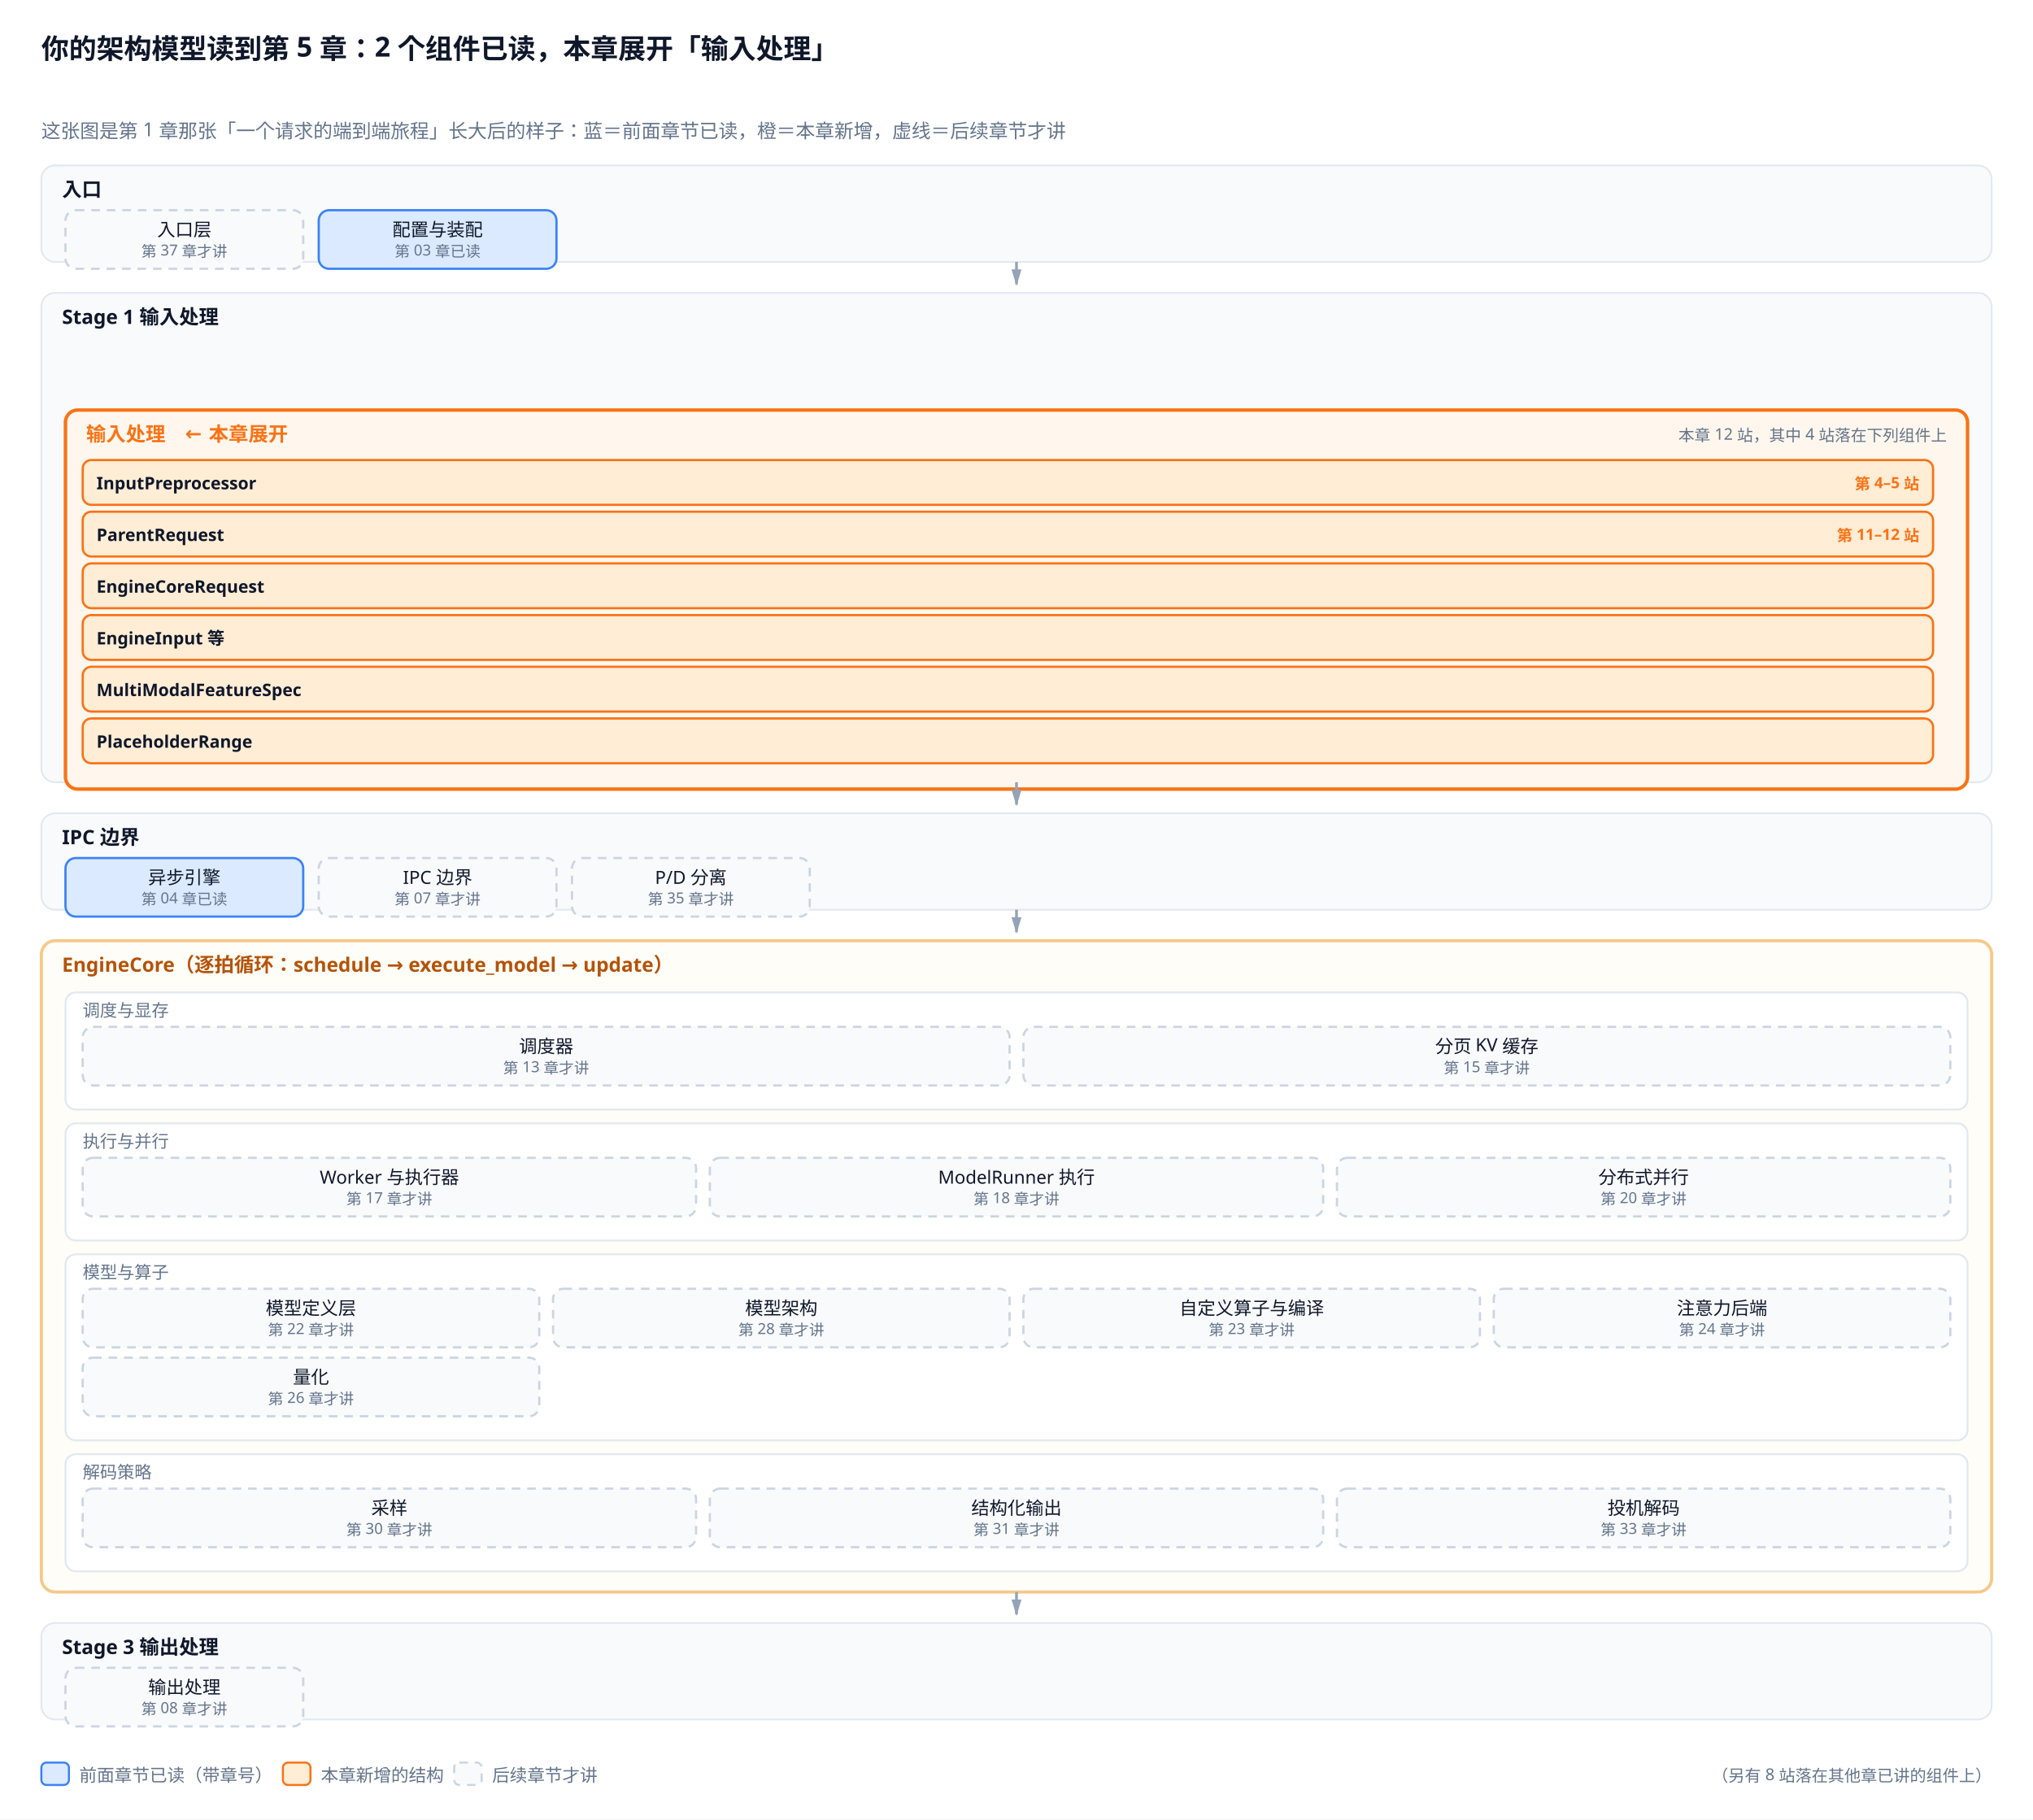
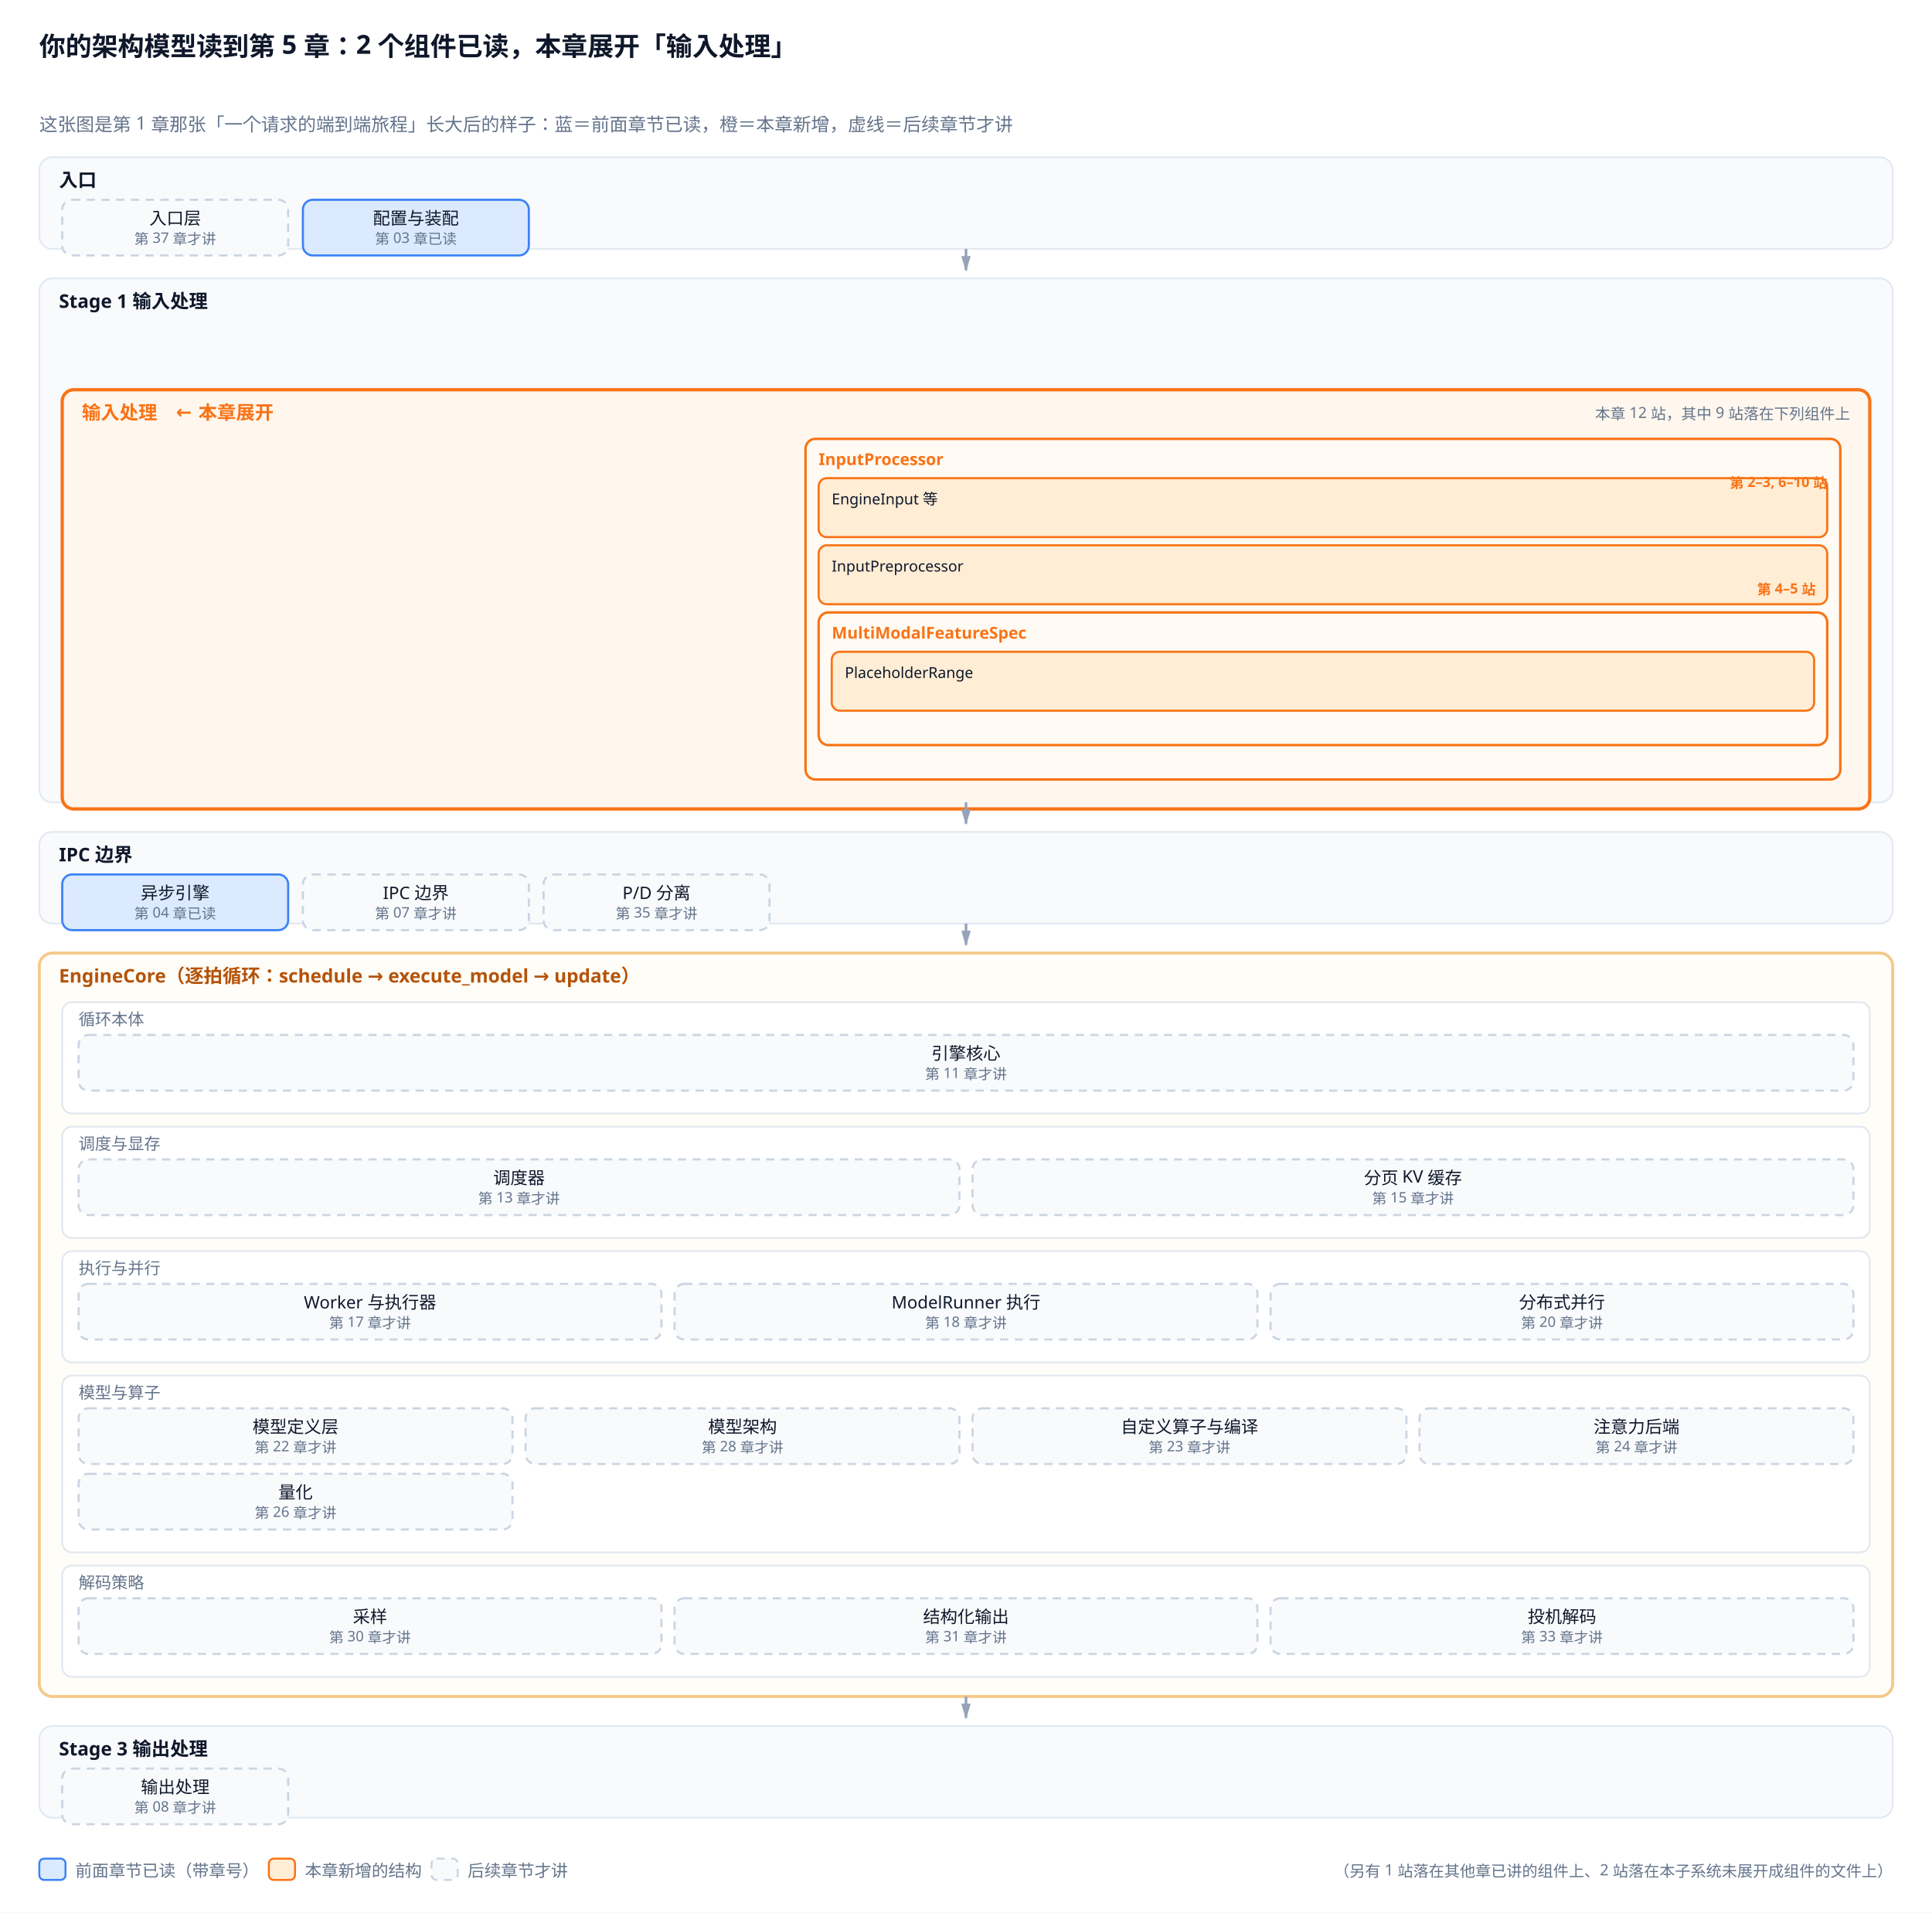
- <svg xmlns="http://www.w3.org/2000/svg" viewBox="0 0 1180 1056">
+ <svg xmlns="http://www.w3.org/2000/svg" viewBox="0 0 1180 1168">
  <defs>
    <marker id="a" viewBox="0 0 10 6" refX="9" refY="3" markerWidth="6" markerHeight="4" orient="auto">
      <path d="M0,0 L10,3 L0,6 Z" fill="#94a3b8" />
    </marker>
    <marker id="a2" viewBox="0 0 10 6" refX="9" refY="3" markerWidth="6" markerHeight="4" orient="auto">
      <path d="M0,0 L10,3 L0,6 Z" fill="#f97316" />
    </marker>
  </defs>
-   <rect width="1180" height="1056" fill="white" />
+   <rect width="1180" height="1168" fill="white" />
  <text x="24" y="34" font-family="sans-serif" font-size="16" fill="#0f172a" font-weight="bold">你的架构模型读到第 5 章：2 个组件已读，本章展开「输入处理」</text>
  <text x="24.0" y="80.0" font-family="sans-serif" font-size="11.2" fill="#64748b" text-anchor="start">这张图是第 1 章那张「一个请求的端到端旅程」长大后的样子：蓝＝前面章节已读，橙＝本章新增，虚线＝后续章节才讲</text>
  <rect x="24.0" y="96.0" width="1132.0" height="56.0" rx="8" fill="#f8fafc" stroke="#e2e8f0" stroke-width="1.0" />
  <text x="36.0" y="114.0" font-family="sans-serif" font-size="11.5" fill="#0f172a" text-anchor="start" font-weight="bold">入口</text>
  <rect x="38.0" y="122.0" width="138.0" height="34.0" rx="6" fill="#f8fafc" stroke="#cbd5e1" stroke-width="1.3" stroke-dasharray="5,4" />
  <text x="107.0" y="137.0" font-family="sans-serif" font-size="10.5" fill="#0f172a" text-anchor="middle">入口层</text>
  <text x="107.0" y="149.0" font-family="sans-serif" font-size="8.8" fill="#64748b" text-anchor="middle">第 37 章才讲</text>
  <rect x="185.0" y="122.0" width="138.0" height="34.0" rx="6" fill="#dbeafe" stroke="#3b82f6" stroke-width="1.3" />
  <text x="254.0" y="137.0" font-family="sans-serif" font-size="10.5" fill="#0f172a" text-anchor="middle">配置与装配</text>
  <text x="254.0" y="149.0" font-family="sans-serif" font-size="8.8" fill="#64748b" text-anchor="middle">第 03 章已读</text>
  <path d="M590.0,152.0 L590.0,165.0" stroke="#94a3b8" stroke-width="1.6" marker-end="url(#a)" />
-   <rect x="24.0" y="170.0" width="1132.0" height="284.0" rx="8" fill="#f8fafc" stroke="#e2e8f0" stroke-width="1.0" />
+   <rect x="24.0" y="170.0" width="1132.0" height="320.0" rx="8" fill="#f8fafc" stroke="#e2e8f0" stroke-width="1.0" />
  <text x="36.0" y="188.0" font-family="sans-serif" font-size="11.5" fill="#0f172a" text-anchor="start" font-weight="bold">Stage 1 输入处理</text>
-   <rect x="38.0" y="238.0" width="1104.0" height="220.0" rx="7" fill="#fff7ed" stroke="#f97316" stroke-width="2.0" />
+   <rect x="38.0" y="238.0" width="1104.0" height="256.0" rx="7" fill="#fff7ed" stroke="#f97316" stroke-width="2.0" />
  <text x="50.0" y="256.0" font-family="sans-serif" font-size="11.5" fill="#f97316" text-anchor="start" font-weight="bold">输入处理　← 本章展开</text>
-   <text x="1130.0" y="256.0" font-family="sans-serif" font-size="9.3" fill="#64748b" text-anchor="end">本章 12 站，其中 4 站落在下列组件上</text>
-   <rect x="48.0" y="267.0" width="1074.0" height="26.0" rx="5" fill="#ffedd5" stroke="#f97316" stroke-width="1.3" />
-   <text x="56.0" y="284.0" font-family="sans-serif" font-size="10" fill="#0f172a" text-anchor="start" font-weight="bold">InputPreprocessor</text>
-   <text x="1114.0" y="284.0" font-family="sans-serif" font-size="9" fill="#f97316" text-anchor="end" font-weight="bold">第 4–5 站</text>
-   <rect x="48.0" y="297.0" width="1074.0" height="26.0" rx="5" fill="#ffedd5" stroke="#f97316" stroke-width="1.3" />
-   <text x="56.0" y="314.0" font-family="sans-serif" font-size="10" fill="#0f172a" text-anchor="start" font-weight="bold">ParentRequest</text>
-   <text x="1114.0" y="314.0" font-family="sans-serif" font-size="9" fill="#f97316" text-anchor="end" font-weight="bold">第 11–12 站</text>
-   <rect x="48.0" y="327.0" width="1074.0" height="26.0" rx="5" fill="#ffedd5" stroke="#f97316" stroke-width="1.3" />
-   <text x="56.0" y="344.0" font-family="sans-serif" font-size="10" fill="#0f172a" text-anchor="start" font-weight="bold">EngineCoreRequest</text>
-   <rect x="48.0" y="357.0" width="1074.0" height="26.0" rx="5" fill="#ffedd5" stroke="#f97316" stroke-width="1.3" />
-   <text x="56.0" y="374.0" font-family="sans-serif" font-size="10" fill="#0f172a" text-anchor="start" font-weight="bold">EngineInput 等</text>
-   <rect x="48.0" y="387.0" width="1074.0" height="26.0" rx="5" fill="#ffedd5" stroke="#f97316" stroke-width="1.3" />
-   <text x="56.0" y="404.0" font-family="sans-serif" font-size="10" fill="#0f172a" text-anchor="start" font-weight="bold">MultiModalFeatureSpec</text>
-   <rect x="48.0" y="417.0" width="1074.0" height="26.0" rx="5" fill="#ffedd5" stroke="#f97316" stroke-width="1.3" />
-   <text x="56.0" y="434.0" font-family="sans-serif" font-size="10" fill="#0f172a" text-anchor="start" font-weight="bold">PlaceholderRange</text>
-   <path d="M590.0,454.0 L590.0,467.0" stroke="#94a3b8" stroke-width="1.6" marker-end="url(#a)" />
-   <rect x="24.0" y="472.0" width="1132.0" height="56.0" rx="8" fill="#f8fafc" stroke="#e2e8f0" stroke-width="1.0" />
-   <text x="36.0" y="490.0" font-family="sans-serif" font-size="11.5" fill="#0f172a" text-anchor="start" font-weight="bold">IPC 边界</text>
-   <rect x="38.0" y="498.0" width="138.0" height="34.0" rx="6" fill="#dbeafe" stroke="#3b82f6" stroke-width="1.3" />
-   <text x="107.0" y="513.0" font-family="sans-serif" font-size="10.5" fill="#0f172a" text-anchor="middle">异步引擎</text>
-   <text x="107.0" y="525.0" font-family="sans-serif" font-size="8.8" fill="#64748b" text-anchor="middle">第 04 章已读</text>
-   <rect x="185.0" y="498.0" width="138.0" height="34.0" rx="6" fill="#f8fafc" stroke="#cbd5e1" stroke-width="1.3" stroke-dasharray="5,4" />
-   <text x="254.0" y="513.0" font-family="sans-serif" font-size="10.5" fill="#0f172a" text-anchor="middle">IPC 边界</text>
-   <text x="254.0" y="525.0" font-family="sans-serif" font-size="8.8" fill="#64748b" text-anchor="middle">第 07 章才讲</text>
-   <rect x="332.0" y="498.0" width="138.0" height="34.0" rx="6" fill="#f8fafc" stroke="#cbd5e1" stroke-width="1.3" stroke-dasharray="5,4" />
-   <text x="401.0" y="513.0" font-family="sans-serif" font-size="10.5" fill="#0f172a" text-anchor="middle">P/D 分离</text>
-   <text x="401.0" y="525.0" font-family="sans-serif" font-size="8.8" fill="#64748b" text-anchor="middle">第 35 章才讲</text>
-   <path d="M590.0,528.0 L590.0,541.0" stroke="#94a3b8" stroke-width="1.6" marker-end="url(#a)" />
-   <rect x="24.0" y="546.0" width="1132.0" height="378.0" rx="8" fill="#fffdf7" stroke="#f5c98a" stroke-width="1.8" />
-   <text x="36.0" y="564.0" font-family="sans-serif" font-size="11.5" fill="#b45309" text-anchor="start" font-weight="bold">EngineCore（逐拍循环：schedule → execute_model → update）</text>
-   <rect x="38.0" y="576.0" width="1104.0" height="68.0" rx="6" fill="#ffffff" stroke="#e2e8f0" stroke-width="1.1" />
-   <text x="48.0" y="590.0" font-family="sans-serif" font-size="10" fill="#64748b" text-anchor="start">调度与显存</text>
-   <rect x="48.0" y="596.0" width="538.0" height="34.0" rx="6" fill="#f8fafc" stroke="#cbd5e1" stroke-width="1.3" stroke-dasharray="5,4" />
-   <text x="317.0" y="611.0" font-family="sans-serif" font-size="10.5" fill="#0f172a" text-anchor="middle">调度器</text>
-   <text x="317.0" y="623.0" font-family="sans-serif" font-size="8.8" fill="#64748b" text-anchor="middle">第 13 章才讲</text>
-   <rect x="594.0" y="596.0" width="538.0" height="34.0" rx="6" fill="#f8fafc" stroke="#cbd5e1" stroke-width="1.3" stroke-dasharray="5,4" />
-   <text x="863.0" y="611.0" font-family="sans-serif" font-size="10.5" fill="#0f172a" text-anchor="middle">分页 KV 缓存</text>
-   <text x="863.0" y="623.0" font-family="sans-serif" font-size="8.8" fill="#64748b" text-anchor="middle">第 15 章才讲</text>
-   <rect x="38.0" y="652.0" width="1104.0" height="68.0" rx="6" fill="#ffffff" stroke="#e2e8f0" stroke-width="1.1" />
-   <text x="48.0" y="666.0" font-family="sans-serif" font-size="10" fill="#64748b" text-anchor="start">执行与并行</text>
-   <rect x="48.0" y="672.0" width="356.0" height="34.0" rx="6" fill="#f8fafc" stroke="#cbd5e1" stroke-width="1.3" stroke-dasharray="5,4" />
-   <text x="226.0" y="687.0" font-family="sans-serif" font-size="10.5" fill="#0f172a" text-anchor="middle">Worker 与执行器</text>
-   <text x="226.0" y="699.0" font-family="sans-serif" font-size="8.8" fill="#64748b" text-anchor="middle">第 17 章才讲</text>
-   <rect x="412.0" y="672.0" width="356.0" height="34.0" rx="6" fill="#f8fafc" stroke="#cbd5e1" stroke-width="1.3" stroke-dasharray="5,4" />
-   <text x="590.0" y="687.0" font-family="sans-serif" font-size="10.5" fill="#0f172a" text-anchor="middle">ModelRunner 执行</text>
-   <text x="590.0" y="699.0" font-family="sans-serif" font-size="8.8" fill="#64748b" text-anchor="middle">第 18 章才讲</text>
-   <rect x="776.0" y="672.0" width="356.0" height="34.0" rx="6" fill="#f8fafc" stroke="#cbd5e1" stroke-width="1.3" stroke-dasharray="5,4" />
-   <text x="954.0" y="687.0" font-family="sans-serif" font-size="10.5" fill="#0f172a" text-anchor="middle">分布式并行</text>
-   <text x="954.0" y="699.0" font-family="sans-serif" font-size="8.8" fill="#64748b" text-anchor="middle">第 20 章才讲</text>
-   <rect x="38.0" y="728.0" width="1104.0" height="108.0" rx="6" fill="#ffffff" stroke="#e2e8f0" stroke-width="1.1" />
-   <text x="48.0" y="742.0" font-family="sans-serif" font-size="10" fill="#64748b" text-anchor="start">模型与算子</text>
-   <rect x="48.0" y="748.0" width="265.0" height="34.0" rx="6" fill="#f8fafc" stroke="#cbd5e1" stroke-width="1.3" stroke-dasharray="5,4" />
-   <text x="180.5" y="763.0" font-family="sans-serif" font-size="10.5" fill="#0f172a" text-anchor="middle">模型定义层</text>
-   <text x="180.5" y="775.0" font-family="sans-serif" font-size="8.8" fill="#64748b" text-anchor="middle">第 22 章才讲</text>
-   <rect x="321.0" y="748.0" width="265.0" height="34.0" rx="6" fill="#f8fafc" stroke="#cbd5e1" stroke-width="1.3" stroke-dasharray="5,4" />
-   <text x="453.5" y="763.0" font-family="sans-serif" font-size="10.5" fill="#0f172a" text-anchor="middle">模型架构</text>
-   <text x="453.5" y="775.0" font-family="sans-serif" font-size="8.8" fill="#64748b" text-anchor="middle">第 28 章才讲</text>
-   <rect x="594.0" y="748.0" width="265.0" height="34.0" rx="6" fill="#f8fafc" stroke="#cbd5e1" stroke-width="1.3" stroke-dasharray="5,4" />
-   <text x="726.5" y="763.0" font-family="sans-serif" font-size="10.5" fill="#0f172a" text-anchor="middle">自定义算子与编译</text>
-   <text x="726.5" y="775.0" font-family="sans-serif" font-size="8.8" fill="#64748b" text-anchor="middle">第 23 章才讲</text>
-   <rect x="867.0" y="748.0" width="265.0" height="34.0" rx="6" fill="#f8fafc" stroke="#cbd5e1" stroke-width="1.3" stroke-dasharray="5,4" />
-   <text x="999.5" y="763.0" font-family="sans-serif" font-size="10.5" fill="#0f172a" text-anchor="middle">注意力后端</text>
-   <text x="999.5" y="775.0" font-family="sans-serif" font-size="8.8" fill="#64748b" text-anchor="middle">第 24 章才讲</text>
-   <rect x="48.0" y="788.0" width="265.0" height="34.0" rx="6" fill="#f8fafc" stroke="#cbd5e1" stroke-width="1.3" stroke-dasharray="5,4" />
-   <text x="180.5" y="803.0" font-family="sans-serif" font-size="10.5" fill="#0f172a" text-anchor="middle">量化</text>
-   <text x="180.5" y="815.0" font-family="sans-serif" font-size="8.8" fill="#64748b" text-anchor="middle">第 26 章才讲</text>
-   <rect x="38.0" y="844.0" width="1104.0" height="68.0" rx="6" fill="#ffffff" stroke="#e2e8f0" stroke-width="1.1" />
-   <text x="48.0" y="858.0" font-family="sans-serif" font-size="10" fill="#64748b" text-anchor="start">解码策略</text>
-   <rect x="48.0" y="864.0" width="356.0" height="34.0" rx="6" fill="#f8fafc" stroke="#cbd5e1" stroke-width="1.3" stroke-dasharray="5,4" />
-   <text x="226.0" y="879.0" font-family="sans-serif" font-size="10.5" fill="#0f172a" text-anchor="middle">采样</text>
-   <text x="226.0" y="891.0" font-family="sans-serif" font-size="8.8" fill="#64748b" text-anchor="middle">第 30 章才讲</text>
-   <rect x="412.0" y="864.0" width="356.0" height="34.0" rx="6" fill="#f8fafc" stroke="#cbd5e1" stroke-width="1.3" stroke-dasharray="5,4" />
-   <text x="590.0" y="879.0" font-family="sans-serif" font-size="10.5" fill="#0f172a" text-anchor="middle">结构化输出</text>
-   <text x="590.0" y="891.0" font-family="sans-serif" font-size="8.8" fill="#64748b" text-anchor="middle">第 31 章才讲</text>
-   <rect x="776.0" y="864.0" width="356.0" height="34.0" rx="6" fill="#f8fafc" stroke="#cbd5e1" stroke-width="1.3" stroke-dasharray="5,4" />
-   <text x="954.0" y="879.0" font-family="sans-serif" font-size="10.5" fill="#0f172a" text-anchor="middle">投机解码</text>
-   <text x="954.0" y="891.0" font-family="sans-serif" font-size="8.8" fill="#64748b" text-anchor="middle">第 33 章才讲</text>
-   <path d="M590.0,924.0 L590.0,937.0" stroke="#94a3b8" stroke-width="1.6" marker-end="url(#a)" />
-   <rect x="24.0" y="942.0" width="1132.0" height="56.0" rx="8" fill="#f8fafc" stroke="#e2e8f0" stroke-width="1.0" />
-   <text x="36.0" y="960.0" font-family="sans-serif" font-size="11.5" fill="#0f172a" text-anchor="start" font-weight="bold">Stage 3 输出处理</text>
-   <rect x="38.0" y="968.0" width="138.0" height="34.0" rx="6" fill="#f8fafc" stroke="#cbd5e1" stroke-width="1.3" stroke-dasharray="5,4" />
-   <text x="107.0" y="983.0" font-family="sans-serif" font-size="10.5" fill="#0f172a" text-anchor="middle">输出处理</text>
-   <text x="107.0" y="995.0" font-family="sans-serif" font-size="8.8" fill="#64748b" text-anchor="middle">第 08 章才讲</text>
-   <rect x="24.0" y="1023.0" width="16.0" height="13.0" rx="3" fill="#dbeafe" stroke="#3b82f6" stroke-width="1.2" />
-   <text x="46.0" y="1034.0" font-family="sans-serif" font-size="10.2" fill="#64748b" text-anchor="start">前面章节已读（带章号）</text>
-   <rect x="164.2" y="1023.0" width="16.0" height="13.0" rx="3" fill="#ffedd5" stroke="#f97316" stroke-width="1.2" />
-   <text x="186.2" y="1034.0" font-family="sans-serif" font-size="10.2" fill="#64748b" text-anchor="start">本章新增的结构</text>
-   <rect x="263.6" y="1023.0" width="16.0" height="13.0" rx="3" fill="#f8fafc" stroke="#cbd5e1" stroke-width="1.2" stroke-dasharray="5,4" />
-   <text x="285.6" y="1034.0" font-family="sans-serif" font-size="10.2" fill="#64748b" text-anchor="start">后续章节才讲</text>
-   <text x="1156.0" y="1034.0" font-family="sans-serif" font-size="9.5" fill="#64748b" text-anchor="end">（另有 8 站落在其他章已讲的组件上）</text>
+   <text x="1130.0" y="256.0" font-family="sans-serif" font-size="9.3" fill="#64748b" text-anchor="end">本章 12 站，其中 9 站落在下列组件上</text>
+   <rect x="492.0" y="268.0" width="632.0" height="208.0" rx="6" fill="#fffaf3" stroke="#f97316" stroke-width="1.5" />
+   <text x="500.0" y="284.0" font-family="sans-serif" font-size="10" fill="#f97316" text-anchor="start" font-weight="bold">InputProcessor</text>
+   <rect x="500.0" y="292.0" width="616.0" height="36.0" rx="5" fill="#ffedd5" stroke="#f97316" stroke-width="1.3" />
+   <text x="508.0" y="308.0" font-family="sans-serif" font-size="9.2" fill="#0f172a" text-anchor="start">EngineInput 等</text>
+   <rect x="500.0" y="333.0" width="616.0" height="36.0" rx="5" fill="#ffedd5" stroke="#f97316" stroke-width="1.3" />
+   <text x="508.0" y="349.0" font-family="sans-serif" font-size="9.2" fill="#0f172a" text-anchor="start">InputPreprocessor</text>
+   <text x="1109.0" y="363.0" font-family="sans-serif" font-size="8.6" fill="#f97316" text-anchor="end" font-weight="bold">第 4–5 站</text>
+   <rect x="500.0" y="374.0" width="616.0" height="81.0" rx="6" fill="#fffaf3" stroke="#f97316" stroke-width="1.5" />
+   <text x="508.0" y="390.0" font-family="sans-serif" font-size="10" fill="#f97316" text-anchor="start" font-weight="bold">MultiModalFeatureSpec</text>
+   <rect x="508.0" y="398.0" width="600.0" height="36.0" rx="5" fill="#ffedd5" stroke="#f97316" stroke-width="1.3" />
+   <text x="516.0" y="414.0" font-family="sans-serif" font-size="9.2" fill="#0f172a" text-anchor="start">PlaceholderRange</text>
+   <text x="1116.0" y="298.0" font-family="sans-serif" font-size="8.6" fill="#f97316" text-anchor="end" font-weight="bold">第 2–3, 6–10 站</text>
+   <path d="M590.0,490.0 L590.0,503.0" stroke="#94a3b8" stroke-width="1.6" marker-end="url(#a)" />
+   <rect x="24.0" y="508.0" width="1132.0" height="56.0" rx="8" fill="#f8fafc" stroke="#e2e8f0" stroke-width="1.0" />
+   <text x="36.0" y="526.0" font-family="sans-serif" font-size="11.5" fill="#0f172a" text-anchor="start" font-weight="bold">IPC 边界</text>
+   <rect x="38.0" y="534.0" width="138.0" height="34.0" rx="6" fill="#dbeafe" stroke="#3b82f6" stroke-width="1.3" />
+   <text x="107.0" y="549.0" font-family="sans-serif" font-size="10.5" fill="#0f172a" text-anchor="middle">异步引擎</text>
+   <text x="107.0" y="561.0" font-family="sans-serif" font-size="8.8" fill="#64748b" text-anchor="middle">第 04 章已读</text>
+   <rect x="185.0" y="534.0" width="138.0" height="34.0" rx="6" fill="#f8fafc" stroke="#cbd5e1" stroke-width="1.3" stroke-dasharray="5,4" />
+   <text x="254.0" y="549.0" font-family="sans-serif" font-size="10.5" fill="#0f172a" text-anchor="middle">IPC 边界</text>
+   <text x="254.0" y="561.0" font-family="sans-serif" font-size="8.8" fill="#64748b" text-anchor="middle">第 07 章才讲</text>
+   <rect x="332.0" y="534.0" width="138.0" height="34.0" rx="6" fill="#f8fafc" stroke="#cbd5e1" stroke-width="1.3" stroke-dasharray="5,4" />
+   <text x="401.0" y="549.0" font-family="sans-serif" font-size="10.5" fill="#0f172a" text-anchor="middle">P/D 分离</text>
+   <text x="401.0" y="561.0" font-family="sans-serif" font-size="8.8" fill="#64748b" text-anchor="middle">第 35 章才讲</text>
+   <path d="M590.0,564.0 L590.0,577.0" stroke="#94a3b8" stroke-width="1.6" marker-end="url(#a)" />
+   <rect x="24.0" y="582.0" width="1132.0" height="454.0" rx="8" fill="#fffdf7" stroke="#f5c98a" stroke-width="1.8" />
+   <text x="36.0" y="600.0" font-family="sans-serif" font-size="11.5" fill="#b45309" text-anchor="start" font-weight="bold">EngineCore（逐拍循环：schedule → execute_model → update）</text>
+   <rect x="38.0" y="612.0" width="1104.0" height="68.0" rx="6" fill="#ffffff" stroke="#e2e8f0" stroke-width="1.1" />
+   <text x="48.0" y="626.0" font-family="sans-serif" font-size="10" fill="#64748b" text-anchor="start">循环本体</text>
+   <rect x="48.0" y="632.0" width="1084.0" height="34.0" rx="6" fill="#f8fafc" stroke="#cbd5e1" stroke-width="1.3" stroke-dasharray="5,4" />
+   <text x="590.0" y="647.0" font-family="sans-serif" font-size="10.5" fill="#0f172a" text-anchor="middle">引擎核心</text>
+   <text x="590.0" y="659.0" font-family="sans-serif" font-size="8.8" fill="#64748b" text-anchor="middle">第 11 章才讲</text>
+   <rect x="38.0" y="688.0" width="1104.0" height="68.0" rx="6" fill="#ffffff" stroke="#e2e8f0" stroke-width="1.1" />
+   <text x="48.0" y="702.0" font-family="sans-serif" font-size="10" fill="#64748b" text-anchor="start">调度与显存</text>
+   <rect x="48.0" y="708.0" width="538.0" height="34.0" rx="6" fill="#f8fafc" stroke="#cbd5e1" stroke-width="1.3" stroke-dasharray="5,4" />
+   <text x="317.0" y="723.0" font-family="sans-serif" font-size="10.5" fill="#0f172a" text-anchor="middle">调度器</text>
+   <text x="317.0" y="735.0" font-family="sans-serif" font-size="8.8" fill="#64748b" text-anchor="middle">第 13 章才讲</text>
+   <rect x="594.0" y="708.0" width="538.0" height="34.0" rx="6" fill="#f8fafc" stroke="#cbd5e1" stroke-width="1.3" stroke-dasharray="5,4" />
+   <text x="863.0" y="723.0" font-family="sans-serif" font-size="10.5" fill="#0f172a" text-anchor="middle">分页 KV 缓存</text>
+   <text x="863.0" y="735.0" font-family="sans-serif" font-size="8.8" fill="#64748b" text-anchor="middle">第 15 章才讲</text>
+   <rect x="38.0" y="764.0" width="1104.0" height="68.0" rx="6" fill="#ffffff" stroke="#e2e8f0" stroke-width="1.1" />
+   <text x="48.0" y="778.0" font-family="sans-serif" font-size="10" fill="#64748b" text-anchor="start">执行与并行</text>
+   <rect x="48.0" y="784.0" width="356.0" height="34.0" rx="6" fill="#f8fafc" stroke="#cbd5e1" stroke-width="1.3" stroke-dasharray="5,4" />
+   <text x="226.0" y="799.0" font-family="sans-serif" font-size="10.5" fill="#0f172a" text-anchor="middle">Worker 与执行器</text>
+   <text x="226.0" y="811.0" font-family="sans-serif" font-size="8.8" fill="#64748b" text-anchor="middle">第 17 章才讲</text>
+   <rect x="412.0" y="784.0" width="356.0" height="34.0" rx="6" fill="#f8fafc" stroke="#cbd5e1" stroke-width="1.3" stroke-dasharray="5,4" />
+   <text x="590.0" y="799.0" font-family="sans-serif" font-size="10.5" fill="#0f172a" text-anchor="middle">ModelRunner 执行</text>
+   <text x="590.0" y="811.0" font-family="sans-serif" font-size="8.8" fill="#64748b" text-anchor="middle">第 18 章才讲</text>
+   <rect x="776.0" y="784.0" width="356.0" height="34.0" rx="6" fill="#f8fafc" stroke="#cbd5e1" stroke-width="1.3" stroke-dasharray="5,4" />
+   <text x="954.0" y="799.0" font-family="sans-serif" font-size="10.5" fill="#0f172a" text-anchor="middle">分布式并行</text>
+   <text x="954.0" y="811.0" font-family="sans-serif" font-size="8.8" fill="#64748b" text-anchor="middle">第 20 章才讲</text>
+   <rect x="38.0" y="840.0" width="1104.0" height="108.0" rx="6" fill="#ffffff" stroke="#e2e8f0" stroke-width="1.1" />
+   <text x="48.0" y="854.0" font-family="sans-serif" font-size="10" fill="#64748b" text-anchor="start">模型与算子</text>
+   <rect x="48.0" y="860.0" width="265.0" height="34.0" rx="6" fill="#f8fafc" stroke="#cbd5e1" stroke-width="1.3" stroke-dasharray="5,4" />
+   <text x="180.5" y="875.0" font-family="sans-serif" font-size="10.5" fill="#0f172a" text-anchor="middle">模型定义层</text>
+   <text x="180.5" y="887.0" font-family="sans-serif" font-size="8.8" fill="#64748b" text-anchor="middle">第 22 章才讲</text>
+   <rect x="321.0" y="860.0" width="265.0" height="34.0" rx="6" fill="#f8fafc" stroke="#cbd5e1" stroke-width="1.3" stroke-dasharray="5,4" />
+   <text x="453.5" y="875.0" font-family="sans-serif" font-size="10.5" fill="#0f172a" text-anchor="middle">模型架构</text>
+   <text x="453.5" y="887.0" font-family="sans-serif" font-size="8.8" fill="#64748b" text-anchor="middle">第 28 章才讲</text>
+   <rect x="594.0" y="860.0" width="265.0" height="34.0" rx="6" fill="#f8fafc" stroke="#cbd5e1" stroke-width="1.3" stroke-dasharray="5,4" />
+   <text x="726.5" y="875.0" font-family="sans-serif" font-size="10.5" fill="#0f172a" text-anchor="middle">自定义算子与编译</text>
+   <text x="726.5" y="887.0" font-family="sans-serif" font-size="8.8" fill="#64748b" text-anchor="middle">第 23 章才讲</text>
+   <rect x="867.0" y="860.0" width="265.0" height="34.0" rx="6" fill="#f8fafc" stroke="#cbd5e1" stroke-width="1.3" stroke-dasharray="5,4" />
+   <text x="999.5" y="875.0" font-family="sans-serif" font-size="10.5" fill="#0f172a" text-anchor="middle">注意力后端</text>
+   <text x="999.5" y="887.0" font-family="sans-serif" font-size="8.8" fill="#64748b" text-anchor="middle">第 24 章才讲</text>
+   <rect x="48.0" y="900.0" width="265.0" height="34.0" rx="6" fill="#f8fafc" stroke="#cbd5e1" stroke-width="1.3" stroke-dasharray="5,4" />
+   <text x="180.5" y="915.0" font-family="sans-serif" font-size="10.5" fill="#0f172a" text-anchor="middle">量化</text>
+   <text x="180.5" y="927.0" font-family="sans-serif" font-size="8.8" fill="#64748b" text-anchor="middle">第 26 章才讲</text>
+   <rect x="38.0" y="956.0" width="1104.0" height="68.0" rx="6" fill="#ffffff" stroke="#e2e8f0" stroke-width="1.1" />
+   <text x="48.0" y="970.0" font-family="sans-serif" font-size="10" fill="#64748b" text-anchor="start">解码策略</text>
+   <rect x="48.0" y="976.0" width="356.0" height="34.0" rx="6" fill="#f8fafc" stroke="#cbd5e1" stroke-width="1.3" stroke-dasharray="5,4" />
+   <text x="226.0" y="991.0" font-family="sans-serif" font-size="10.5" fill="#0f172a" text-anchor="middle">采样</text>
+   <text x="226.0" y="1003.0" font-family="sans-serif" font-size="8.8" fill="#64748b" text-anchor="middle">第 30 章才讲</text>
+   <rect x="412.0" y="976.0" width="356.0" height="34.0" rx="6" fill="#f8fafc" stroke="#cbd5e1" stroke-width="1.3" stroke-dasharray="5,4" />
+   <text x="590.0" y="991.0" font-family="sans-serif" font-size="10.5" fill="#0f172a" text-anchor="middle">结构化输出</text>
+   <text x="590.0" y="1003.0" font-family="sans-serif" font-size="8.8" fill="#64748b" text-anchor="middle">第 31 章才讲</text>
+   <rect x="776.0" y="976.0" width="356.0" height="34.0" rx="6" fill="#f8fafc" stroke="#cbd5e1" stroke-width="1.3" stroke-dasharray="5,4" />
+   <text x="954.0" y="991.0" font-family="sans-serif" font-size="10.5" fill="#0f172a" text-anchor="middle">投机解码</text>
+   <text x="954.0" y="1003.0" font-family="sans-serif" font-size="8.8" fill="#64748b" text-anchor="middle">第 33 章才讲</text>
+   <path d="M590.0,1036.0 L590.0,1049.0" stroke="#94a3b8" stroke-width="1.6" marker-end="url(#a)" />
+   <rect x="24.0" y="1054.0" width="1132.0" height="56.0" rx="8" fill="#f8fafc" stroke="#e2e8f0" stroke-width="1.0" />
+   <text x="36.0" y="1072.0" font-family="sans-serif" font-size="11.5" fill="#0f172a" text-anchor="start" font-weight="bold">Stage 3 输出处理</text>
+   <rect x="38.0" y="1080.0" width="138.0" height="34.0" rx="6" fill="#f8fafc" stroke="#cbd5e1" stroke-width="1.3" stroke-dasharray="5,4" />
+   <text x="107.0" y="1095.0" font-family="sans-serif" font-size="10.5" fill="#0f172a" text-anchor="middle">输出处理</text>
+   <text x="107.0" y="1107.0" font-family="sans-serif" font-size="8.8" fill="#64748b" text-anchor="middle">第 08 章才讲</text>
+   <rect x="24.0" y="1135.0" width="16.0" height="13.0" rx="3" fill="#dbeafe" stroke="#3b82f6" stroke-width="1.2" />
+   <text x="46.0" y="1146.0" font-family="sans-serif" font-size="10.2" fill="#64748b" text-anchor="start">前面章节已读（带章号）</text>
+   <rect x="164.2" y="1135.0" width="16.0" height="13.0" rx="3" fill="#ffedd5" stroke="#f97316" stroke-width="1.2" />
+   <text x="186.2" y="1146.0" font-family="sans-serif" font-size="10.2" fill="#64748b" text-anchor="start">本章新增的结构</text>
+   <rect x="263.6" y="1135.0" width="16.0" height="13.0" rx="3" fill="#f8fafc" stroke="#cbd5e1" stroke-width="1.2" stroke-dasharray="5,4" />
+   <text x="285.6" y="1146.0" font-family="sans-serif" font-size="10.2" fill="#64748b" text-anchor="start">后续章节才讲</text>
+   <text x="1156.0" y="1146.0" font-family="sans-serif" font-size="9.5" fill="#64748b" text-anchor="end">（另有 1 站落在其他章已讲的组件上、2 站落在本子系统未展开成组件的文件上）</text>
</svg>
